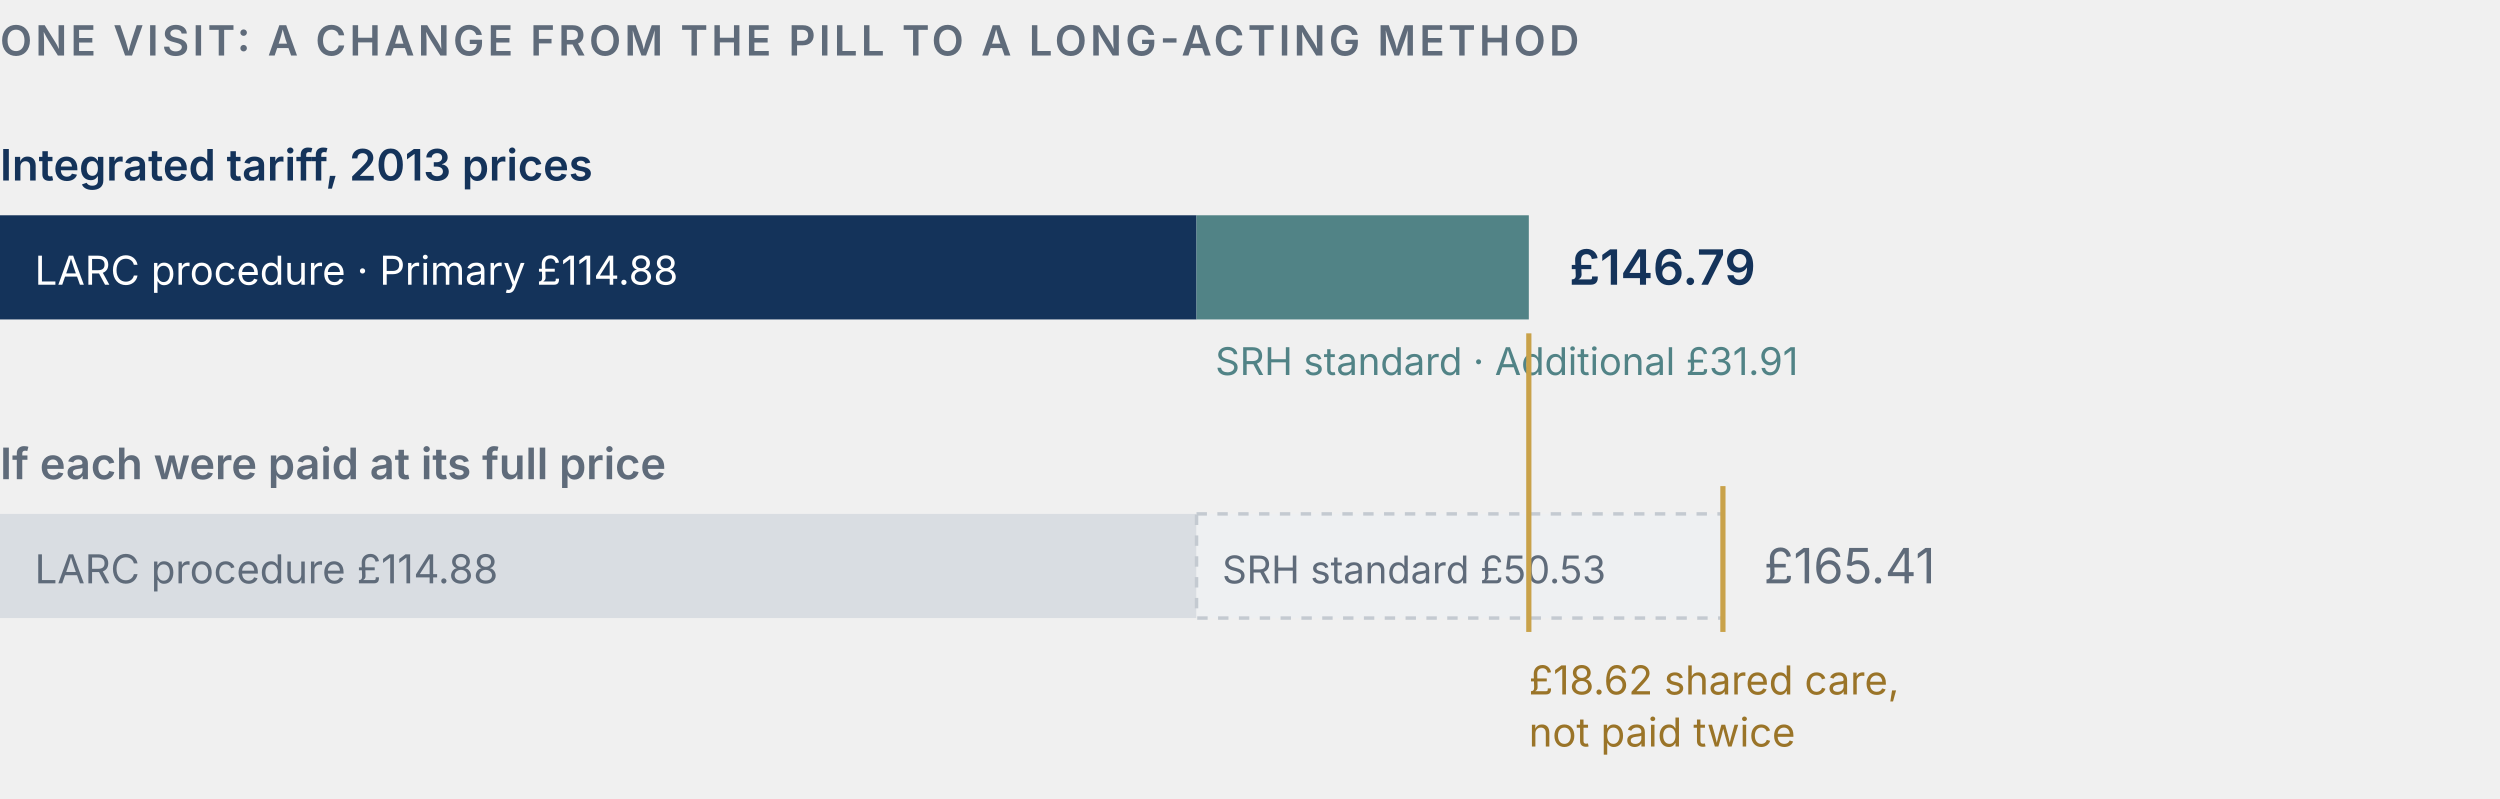
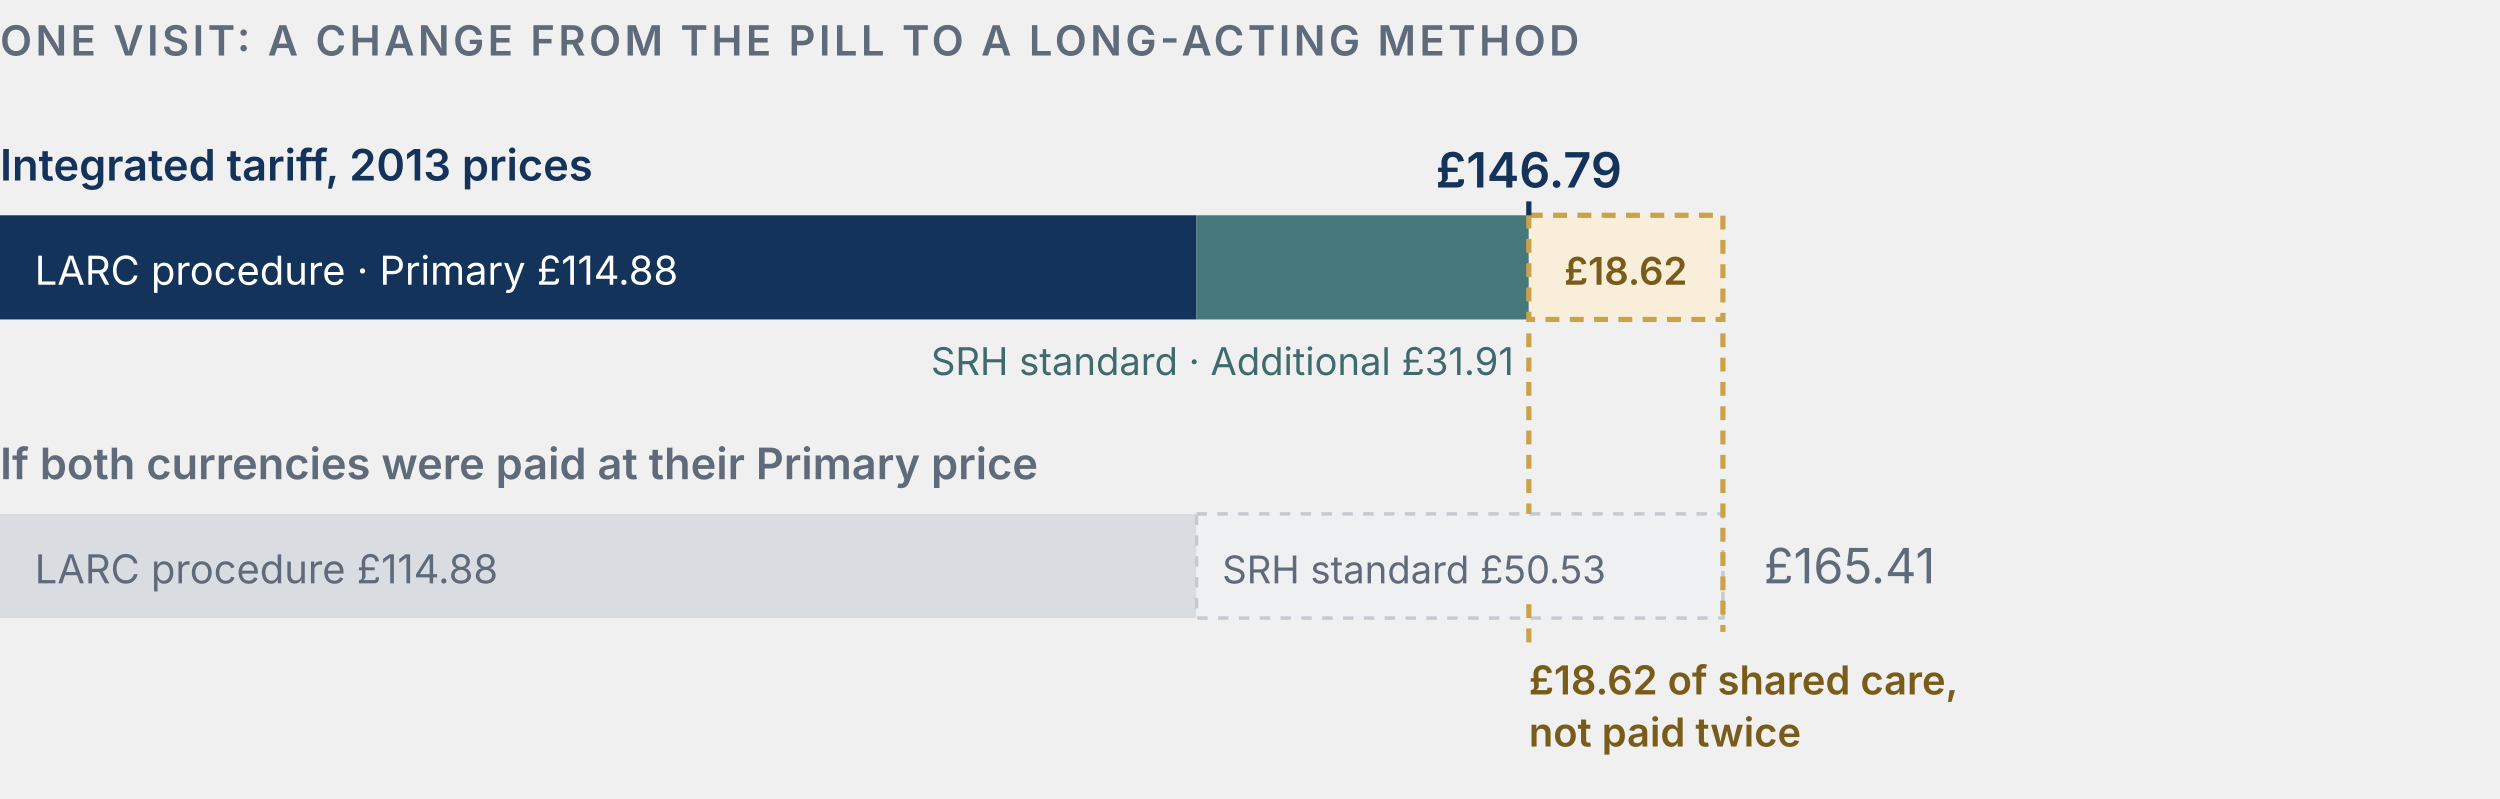
<svg xmlns="http://www.w3.org/2000/svg" viewBox="0 0 720 230" font-family="Inter, -apple-system, Segoe UI, Roboto, sans-serif">
  <text x="0" y="16" font-size="12" font-weight="600" fill="#5f6b7a" letter-spacing="1">ONE VISIT: A CHANGE FROM THE PILL TO A LONG-ACTING METHOD</text>
  <text x="0" y="52" font-size="12.5" fill="#14335a" font-weight="600">Integrated tariff, 2013 prices</text>
  <rect x="0" y="62" width="344.6" height="30" fill="#14335a" />
  <text x="10" y="82" font-size="11.5" fill="#fff">LARC procedure · Primary £114.88</text>
-   <rect x="344.6" y="62" width="95.7" height="30" fill="#518386" />
-   <text x="350" y="108" font-size="11" fill="#518386">SRH standard · Additional £31.91</text>
-   <text x="452" y="82" font-size="14" fill="#14335a" font-weight="600">£146.79</text>
-   <text x="0" y="138" font-size="12.5" fill="#5f6b7a" font-weight="600">If each were paid at its full price</text>
+   <rect x="344.6" y="62" width="95.7" height="30" fill="#46777a" />
+   <rect x="440.3" y="62" width="55.9" height="30" fill="#f9eeda" stroke="#c9a24a" stroke-width="1.5" stroke-dasharray="4 3" />
+   <text x="468.2" y="82" font-size="11" fill="#7a5c1a" text-anchor="middle" font-weight="600">£18.62</text>
+   <text x="440.3" y="54" font-size="14" fill="#14335a" font-weight="600" text-anchor="middle">£146.79</text>
+   <line x1="440.3" y1="58" x2="440.3" y2="62" stroke="#14335a" stroke-width="1.5" />
+   <text x="436" y="108" font-size="11" fill="#3f6b6e" text-anchor="end">SRH standard · Additional £31.91</text>
+   <text x="0" y="138" font-size="12.5" fill="#5f6b7a" font-weight="600">If both currencies were paid at their Primary price</text>
  <rect x="0" y="148" width="344.6" height="30" fill="#d9dde2" />
  <text x="10" y="168" font-size="11.5" fill="#5f6b7a">LARC procedure £114.88</text>
  <rect x="344.6" y="148" width="151.6" height="30" fill="#eef0f2" stroke="#c4cad1" stroke-dasharray="3 3" />
  <text x="352" y="168" font-size="11" fill="#5f6b7a">SRH standard £50.53</text>
  <text x="508" y="168" font-size="14" fill="#5f6b7a">£165.41</text>
-   <line x1="440.3" y1="96" x2="440.3" y2="182" stroke="#c9a24a" stroke-width="1.5" />
-   <line x1="496.2" y1="140" x2="496.2" y2="182" stroke="#c9a24a" stroke-width="1.5" />
-   <text x="440.3" y="200" font-size="11.5" fill="#9a7428">£18.62 shared care,</text>
-   <text x="440.3" y="215" font-size="11.5" fill="#9a7428">not paid twice</text>
+   <line x1="440.3" y1="96" x2="440.3" y2="148" stroke="#c9a24a" stroke-width="1.5" stroke-dasharray="4 3" />
+   <line x1="440.3" y1="174" x2="440.3" y2="186" stroke="#c9a24a" stroke-width="1.5" stroke-dasharray="4 3" />
+   <line x1="496.2" y1="96" x2="496.2" y2="182" stroke="#c9a24a" stroke-width="1.5" stroke-dasharray="4 3" />
+   <text x="440.3" y="200" font-size="11.5" fill="#7a5c1a" font-weight="600">£18.62 of shared care,</text>
+   <text x="440.3" y="215" font-size="11.5" fill="#7a5c1a" font-weight="600">not paid twice</text>
</svg>
